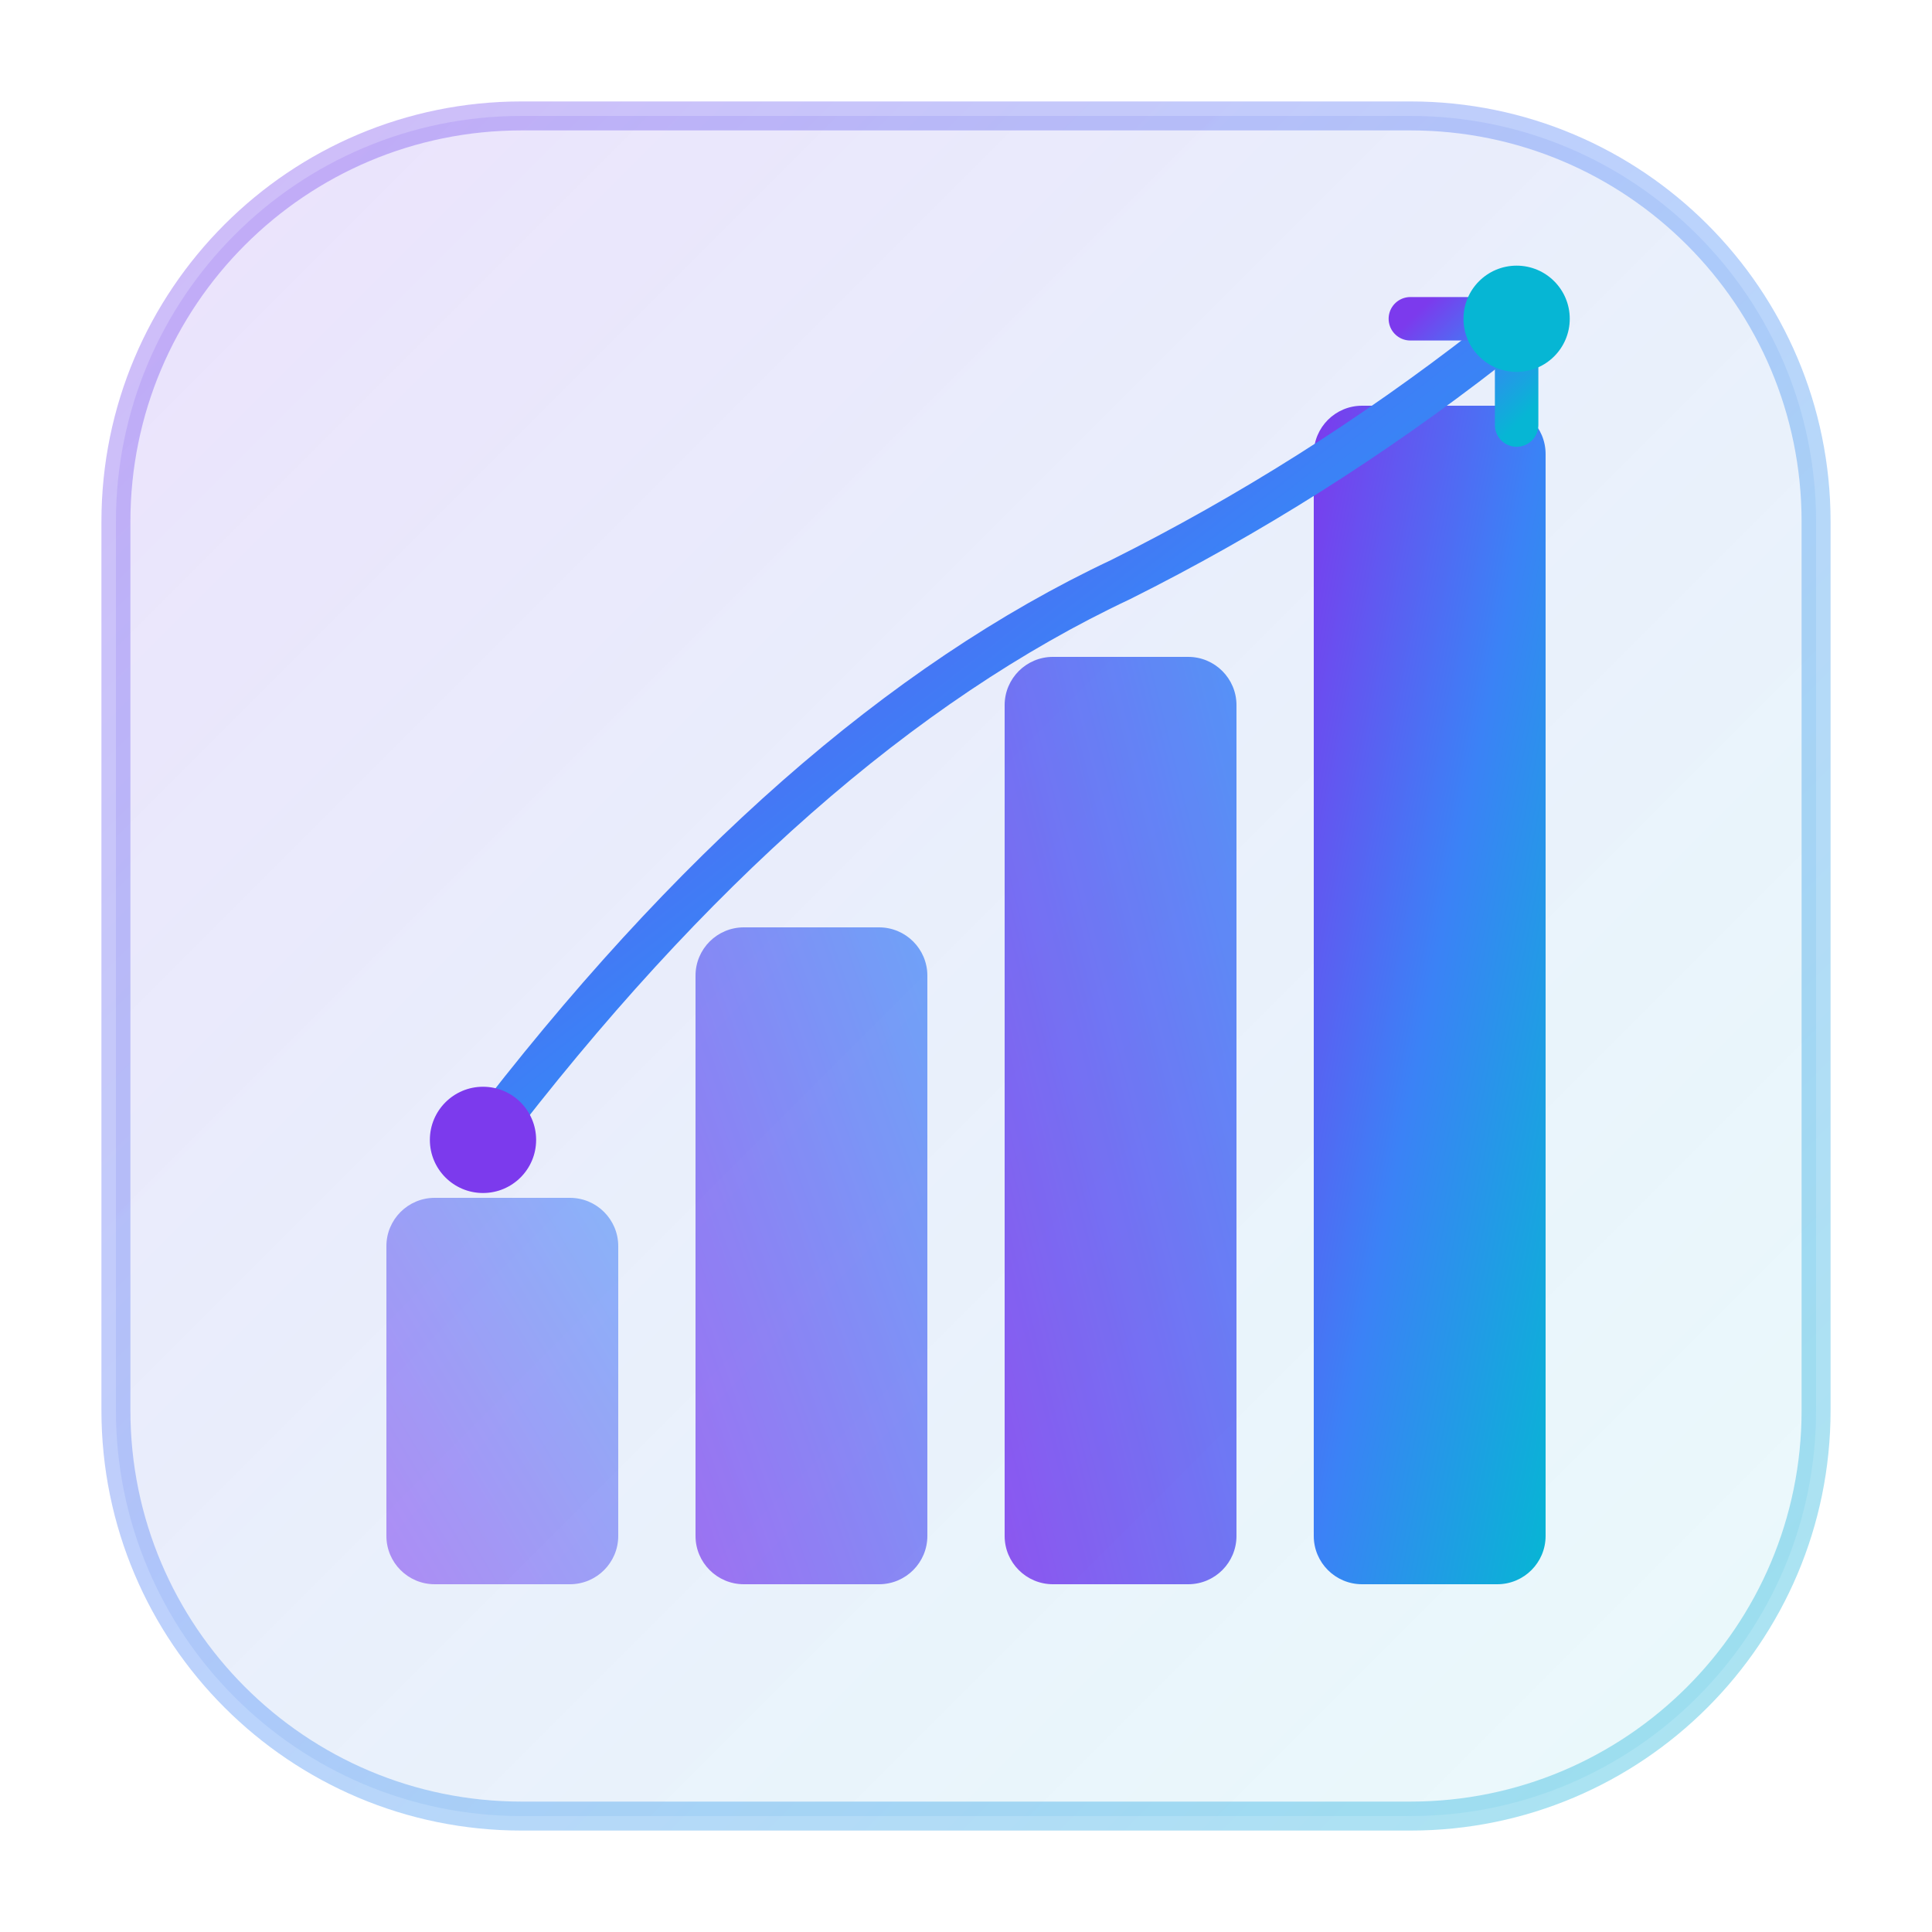
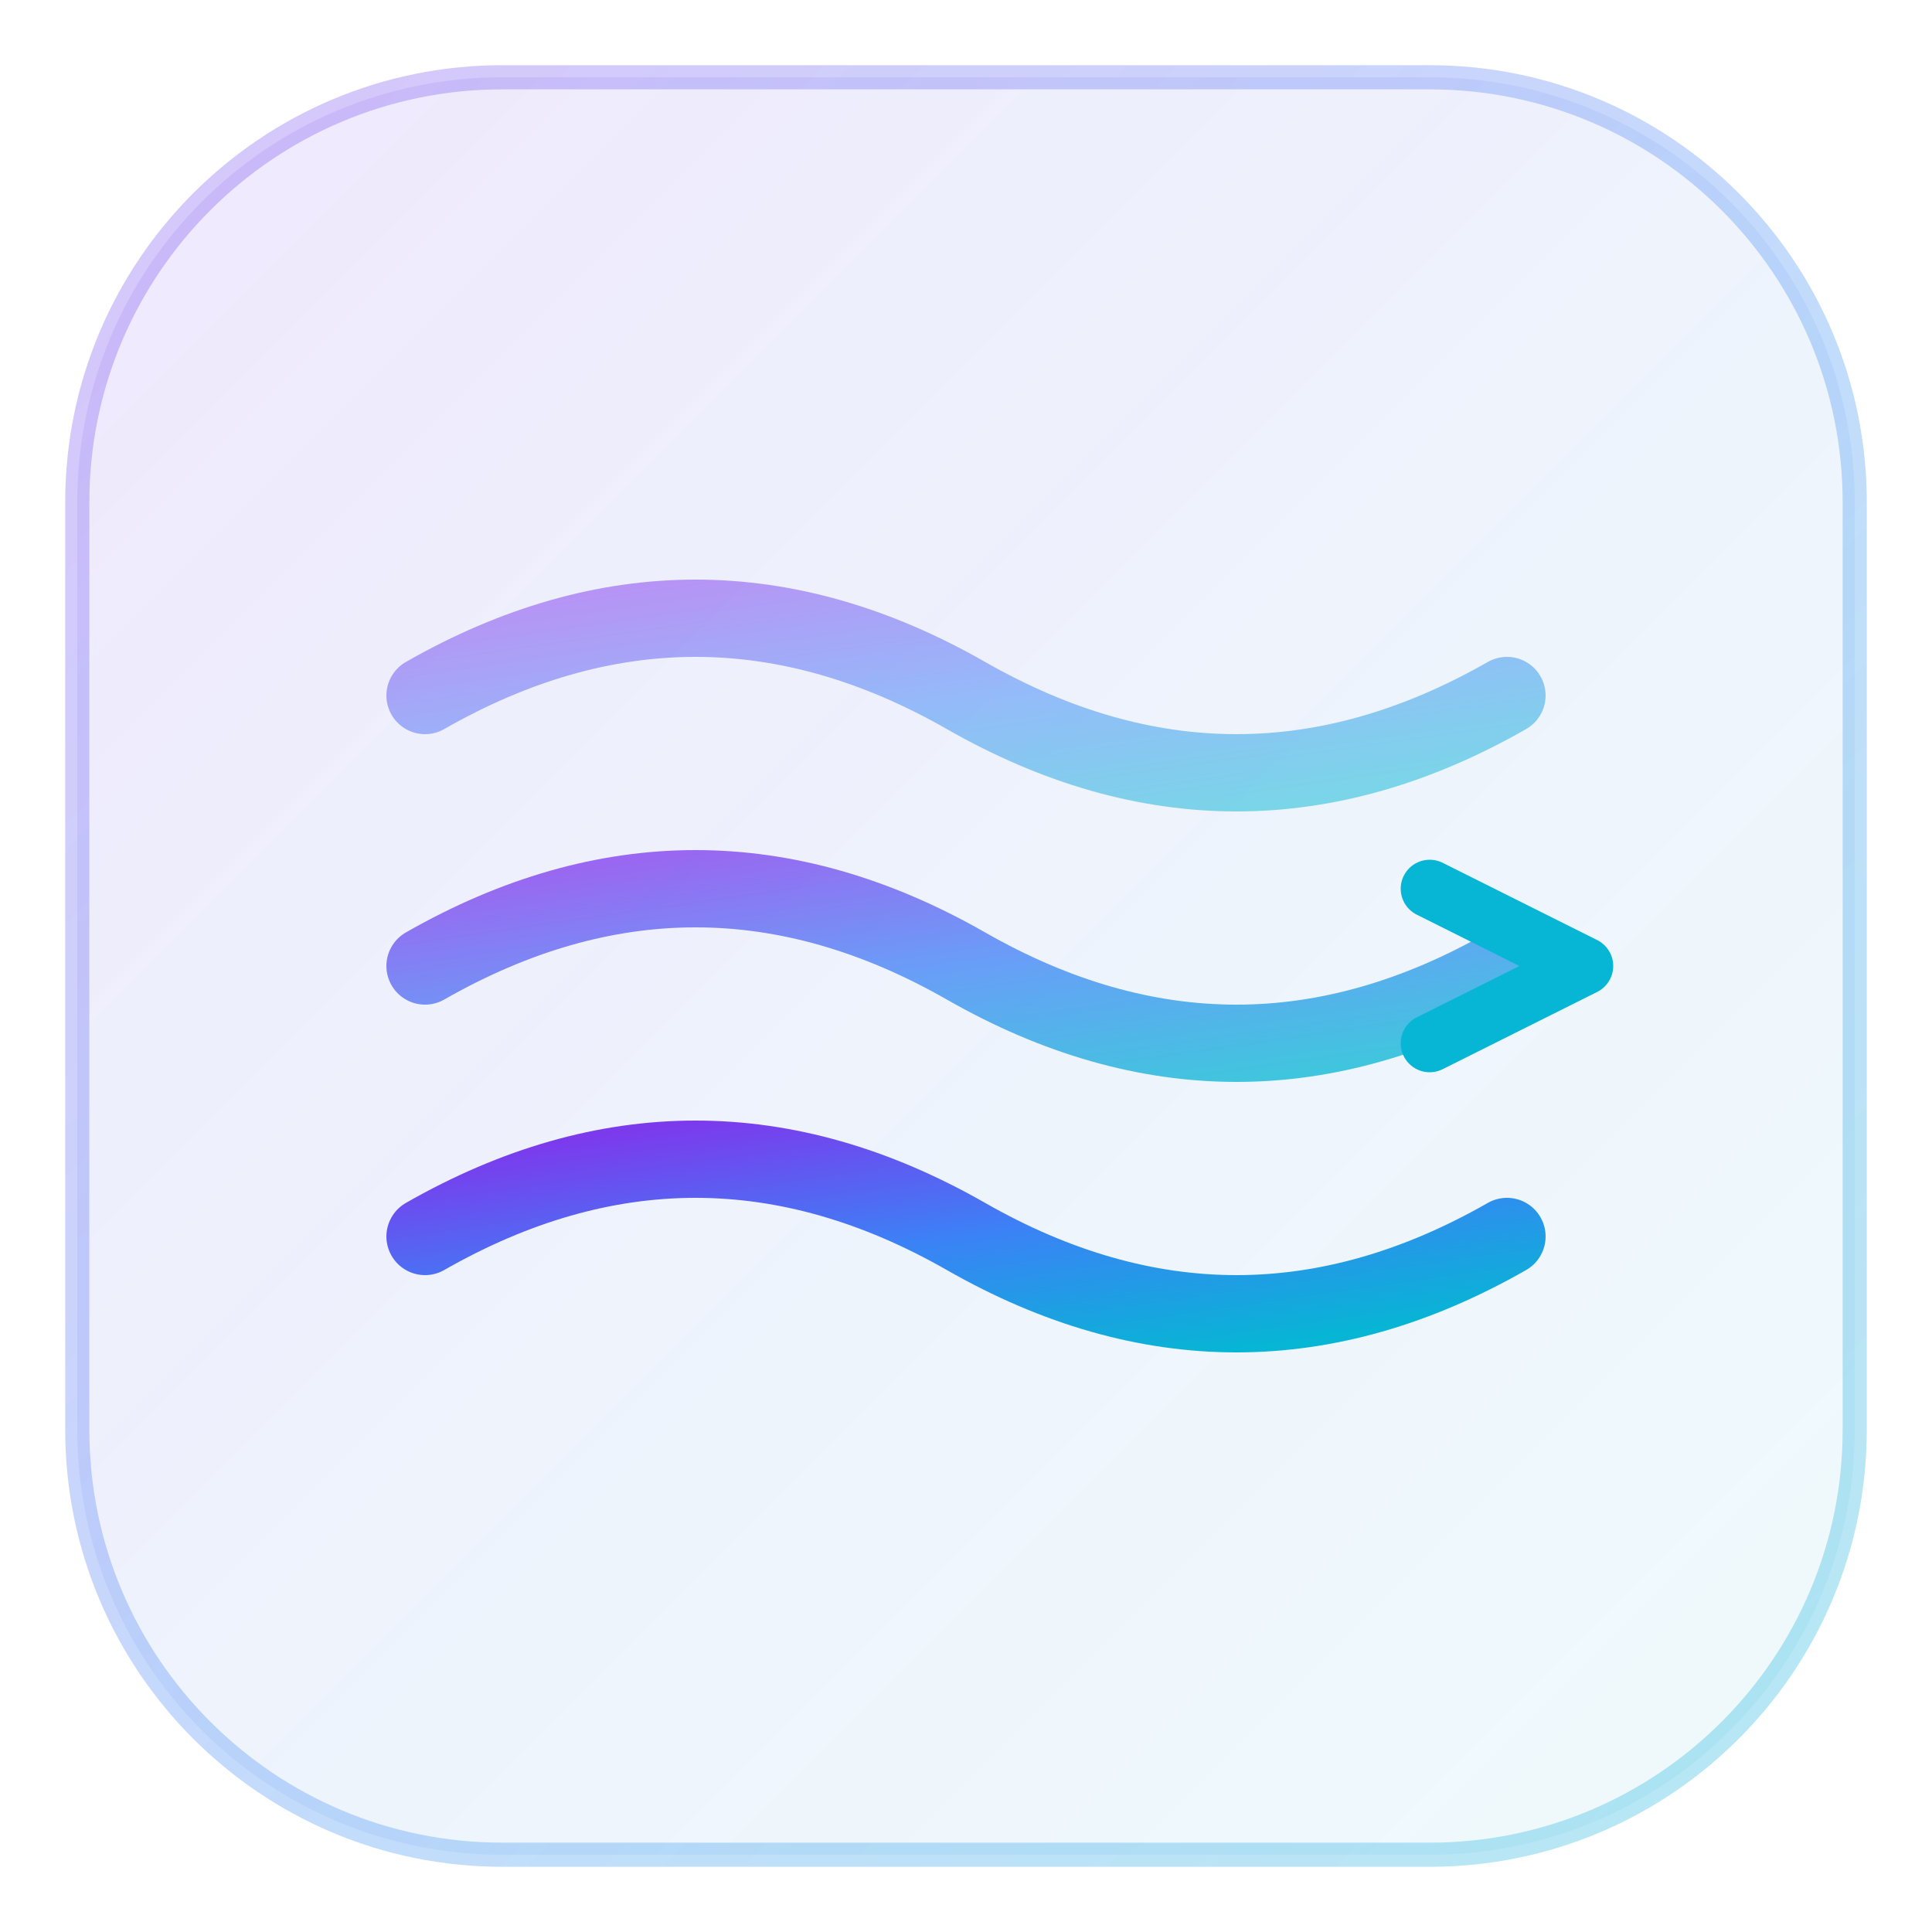
<svg xmlns="http://www.w3.org/2000/svg" viewBox="0 0 200 200" fill="none">
  <defs>
-     <linearGradient id="g1" x1="0%" y1="0%" x2="100%" y2="100%">
+     <linearGradient id="lg1" x1="0%" y1="0%" x2="100%" y2="100%">
      <stop offset="0%" stop-color="#7c3aed" />
      <stop offset="50%" stop-color="#3b82f6" />
      <stop offset="100%" stop-color="#06b6d4" />
    </linearGradient>
-     <linearGradient id="g2" x1="0%" y1="100%" x2="100%" y2="0%">
-       <stop offset="0%" stop-color="#7c3aed" />
-       <stop offset="100%" stop-color="#3b82f6" />
-     </linearGradient>
-     <linearGradient id="g3" x1="0%" y1="0%" x2="100%" y2="100%">
-       <stop offset="0%" stop-color="#7c3aed" stop-opacity="0.15" />
-       <stop offset="100%" stop-color="#06b6d4" stop-opacity="0.08" />
+     <linearGradient id="lg2" x1="0%" y1="0%" x2="100%" y2="100%">
+       <stop offset="0%" stop-color="#7c3aed" stop-opacity="0.12" />
+       <stop offset="100%" stop-color="#06b6d4" stop-opacity="0.06" />
    </linearGradient>
  </defs>
-   <rect x="12" y="12" width="176" height="176" rx="42" fill="url(#g3)" />
-   <rect x="12" y="12" width="176" height="176" rx="42" stroke="url(#g1)" stroke-width="3" fill="none" opacity="0.35" />
-   <rect x="40" y="124" width="24" height="40" rx="5" fill="url(#g2)" opacity="0.55" />
-   <rect x="72" y="96" width="24" height="68" rx="5" fill="url(#g2)" opacity="0.7" />
-   <rect x="104" y="68" width="24" height="96" rx="5" fill="url(#g2)" opacity="0.85" />
-   <rect x="136" y="42" width="24" height="122" rx="5" fill="url(#g1)" />
-   <path d="M 50 118 Q 82 76, 116 60 Q 136 50, 154 36" stroke="url(#g1)" stroke-width="4.5" stroke-linecap="round" fill="none" />
-   <path d="M 146 33 L 157 33 L 157 44" stroke="url(#g1)" stroke-width="4.5" stroke-linecap="round" stroke-linejoin="round" fill="none" />
-   <circle cx="50" cy="118" r="5.5" fill="#7c3aed" />
-   <circle cx="157" cy="33" r="5.5" fill="#06b6d4" />
+   <rect x="8" y="8" width="184" height="184" rx="44" fill="url(#lg2)" />
+   <rect x="8" y="8" width="184" height="184" rx="44" stroke="url(#lg1)" stroke-width="2.5" fill="none" opacity="0.3" />
+   <path d="M 44 72 Q 72 56, 100 72 Q 128 88, 156 72" stroke="url(#lg1)" stroke-width="8" stroke-linecap="round" fill="none" opacity="0.5" />
+   <path d="M 44 100 Q 72 84, 100 100 Q 128 116, 156 100" stroke="url(#lg1)" stroke-width="8" stroke-linecap="round" fill="none" opacity="0.75" />
+   <path d="M 44 128 Q 72 112, 100 128 Q 128 144, 156 128" stroke="url(#lg1)" stroke-width="8" stroke-linecap="round" fill="none" />
+   <path d="M 148 92 L 164 100 L 148 108" stroke="#06b6d4" stroke-width="6" stroke-linecap="round" stroke-linejoin="round" fill="none" />
</svg>
